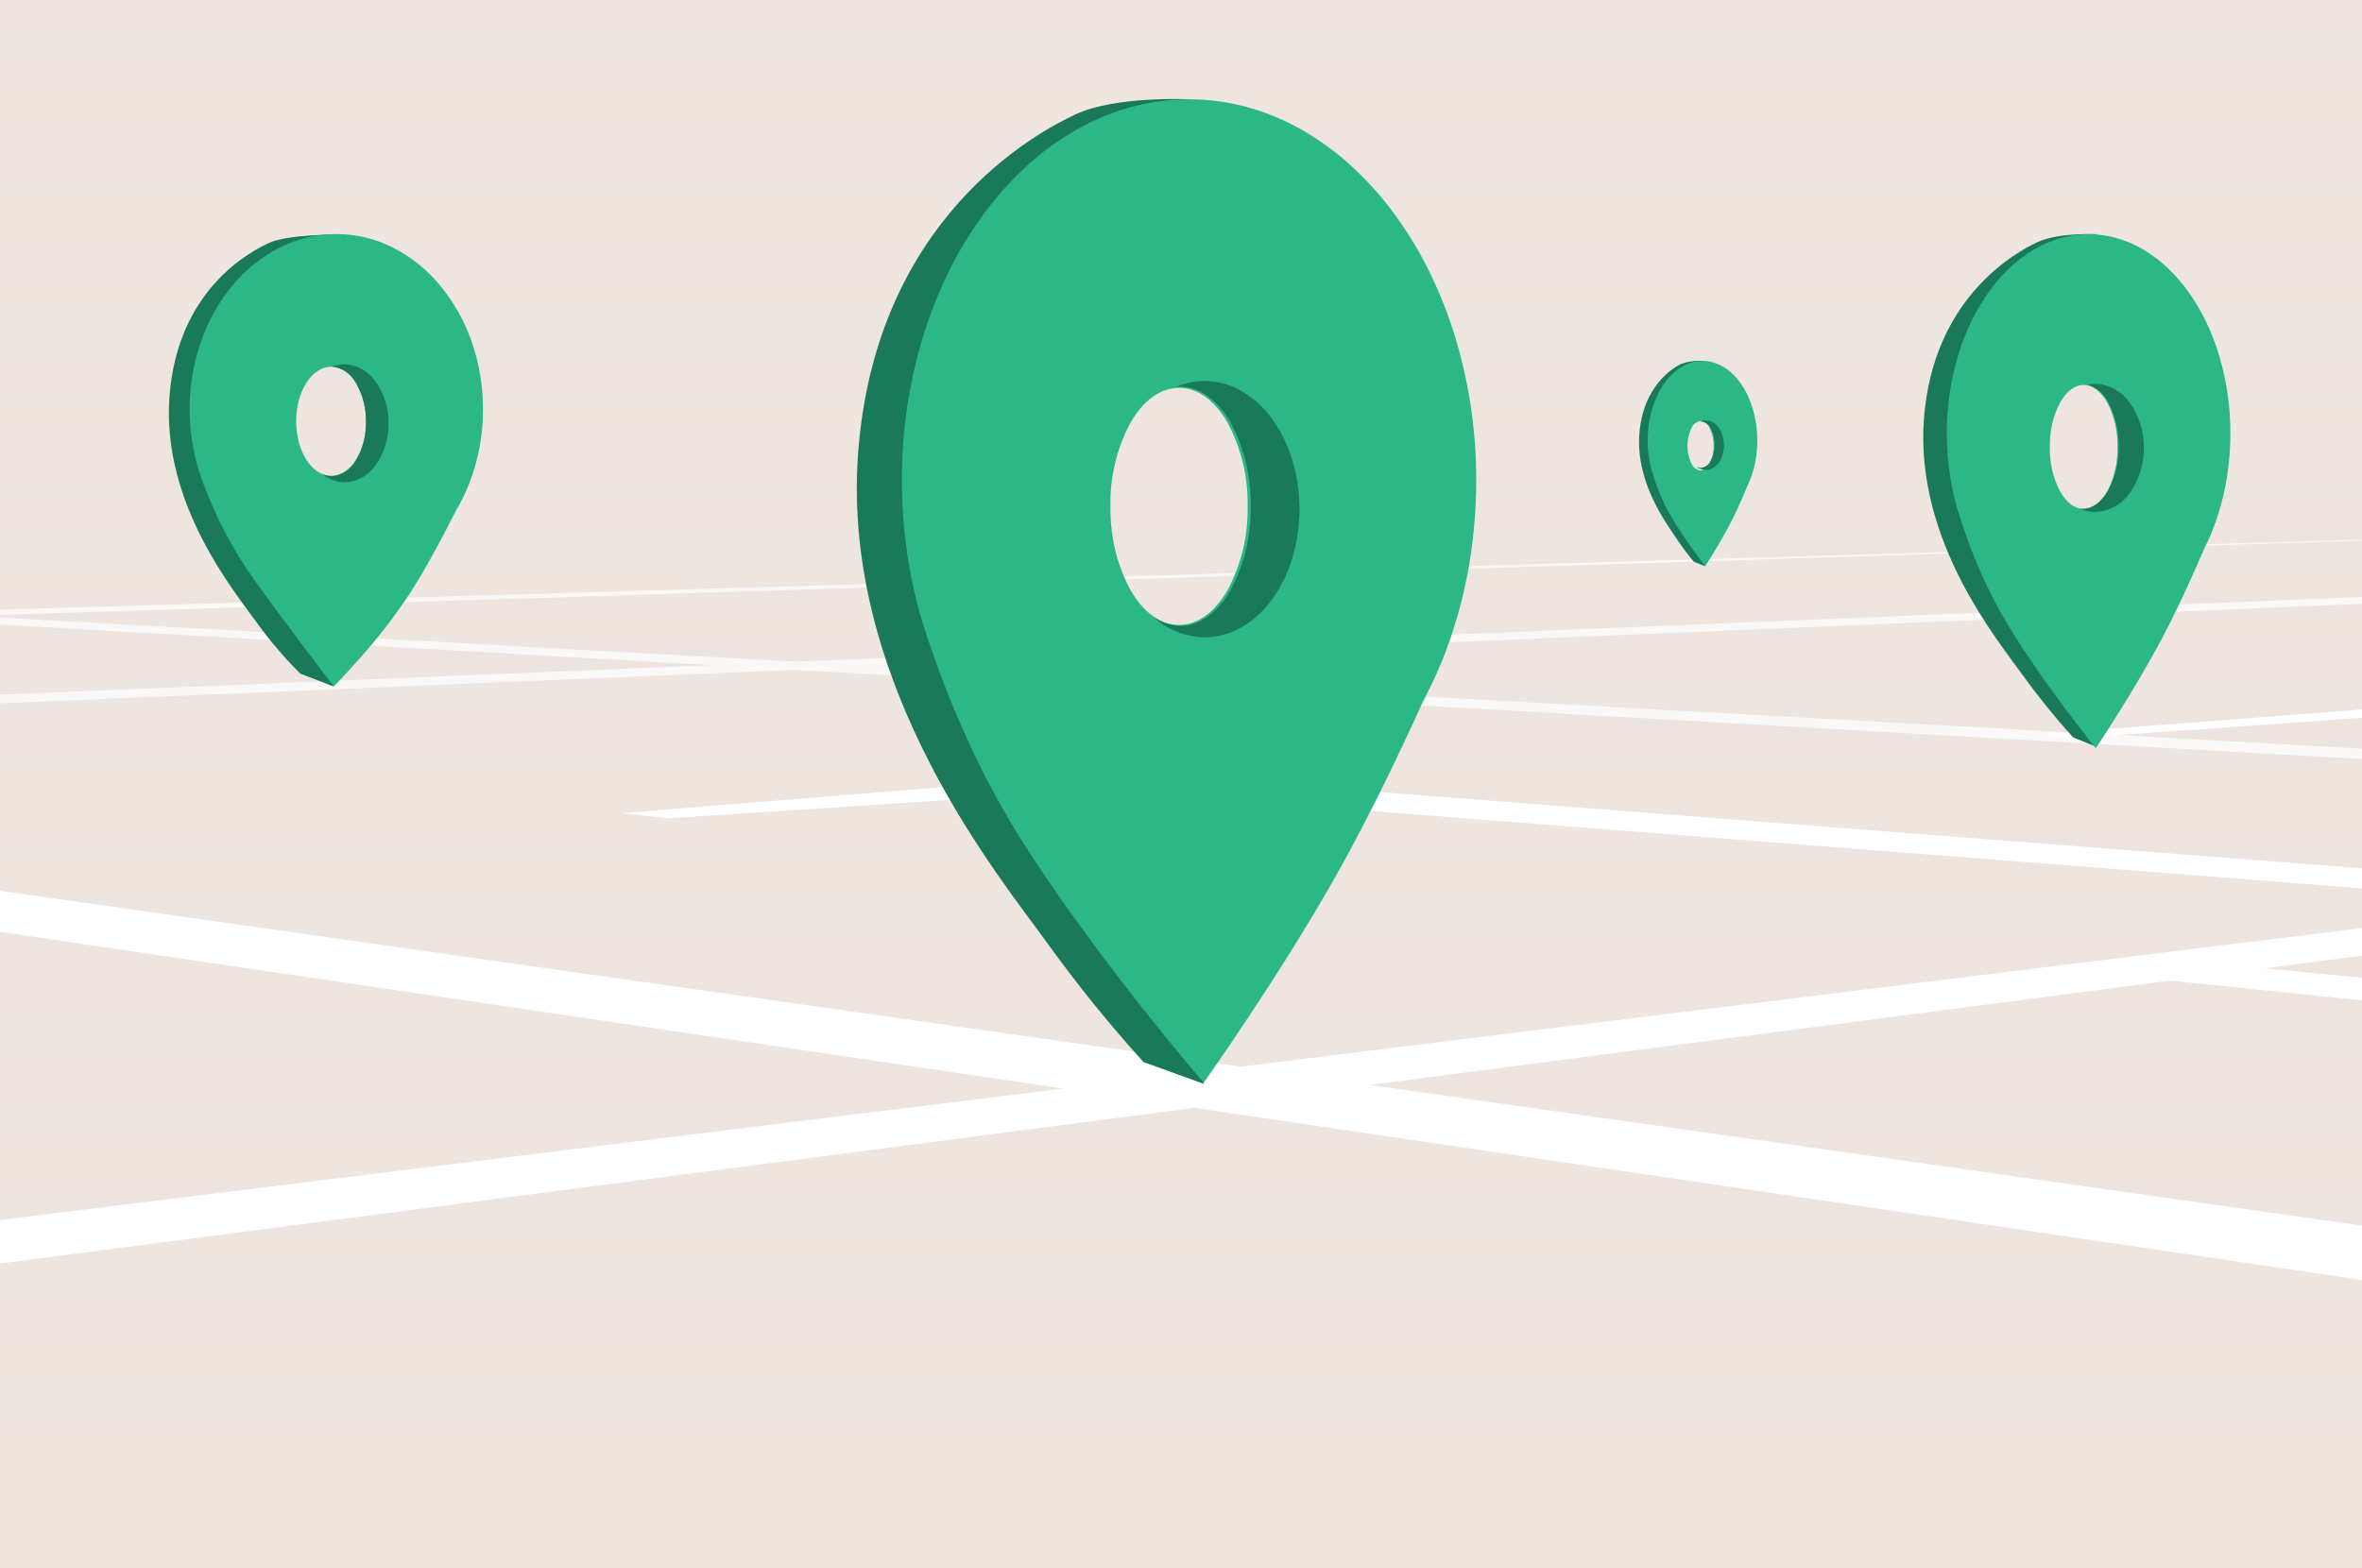
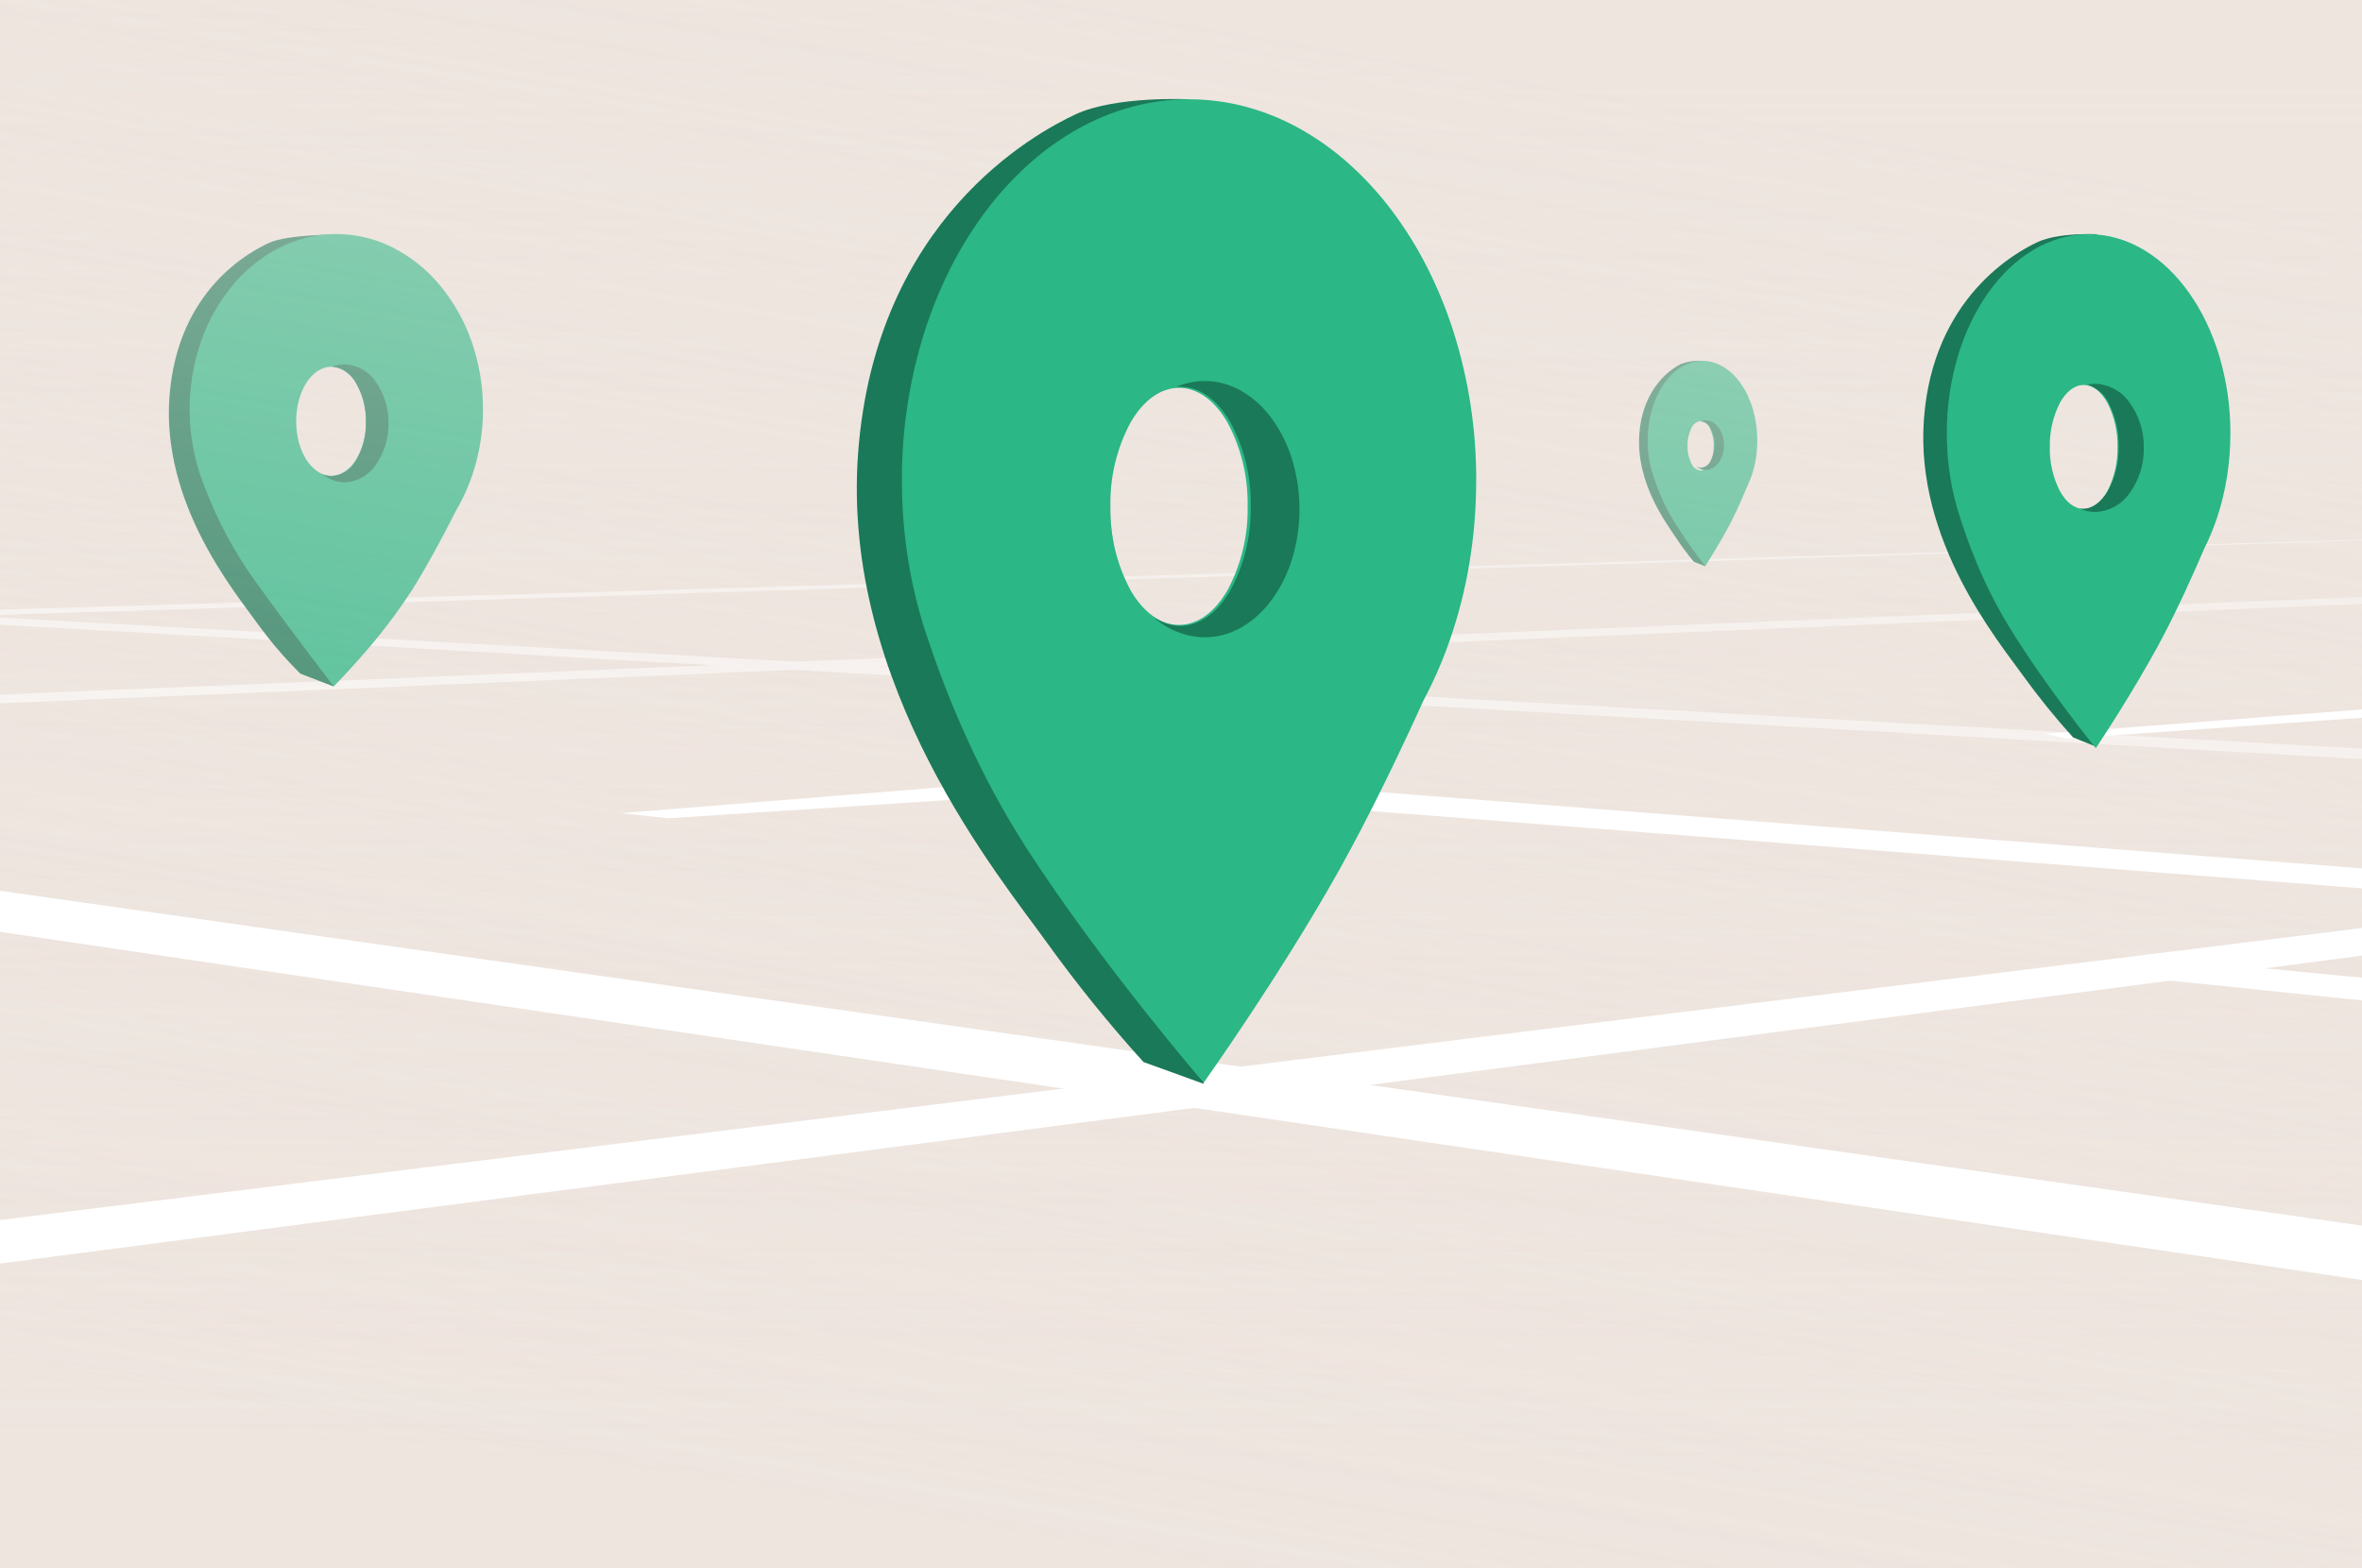
- <svg xmlns="http://www.w3.org/2000/svg" width="375" height="249" viewBox="0 0 375 249">
+ <svg xmlns="http://www.w3.org/2000/svg" xmlns:xlink="http://www.w3.org/1999/xlink" width="375" height="249" viewBox="0 0 375 249">
  <defs>
    <linearGradient id="a" x1="0.5" x2="0.5" y2="1" gradientUnits="objectBoundingBox">
      <stop offset="0" stop-color="#eee5df" />
      <stop offset="1" stop-color="#eee5df" stop-opacity="0" />
    </linearGradient>
-     <clipPath id="c">
+     <linearGradient id="b" x1="0.737" y1="0.069" xlink:href="#a" />
+     <clipPath id="d">
      <rect width="375" height="249" />
    </clipPath>
  </defs>
-   <g id="b" clip-path="url(#c)">
+   <g id="c" clip-path="url(#d)">
    <rect width="375" height="249" fill="#fff" />
    <rect width="562.718" height="313.152" transform="translate(-101.146 -61.152)" fill="#eee5df" />
    <path d="M5689.224,6430.651l-536.352-30.528,3.286-.839,533.066,29.591Z" transform="translate(-5226.812 -6305.134)" fill="#fff" />
    <path d="M5102.041,6417.266l557.175-23.486v-1.022l-559.827,23.16Z" transform="translate(-5197.183 -6301.568)" fill="#fff" />
    <path d="M5754.091,6375.152l-471.1,14.825-5.06-.7Z" transform="translate(-5295.139 -6291.949)" fill="#fff" />
    <rect width="548.562" height="265.434" transform="translate(-89.644 -31.954)" opacity="0.55" fill="url(#a)" />
    <g transform="translate(260.223 57.298)">
      <path d="M5625.794,6226.406a8.555,8.555,0,0,0-3.444.5c-1.217.623-6.057,3.472-6.585,11.216s4.353,14.125,5.741,16.253a45.127,45.127,0,0,0,2.908,3.928l1.822.72-.2-14.693-3.135-1.453-.586-6.114,3.586-1.355Z" transform="translate(-5615.725 -6226.397)" fill="#1a7958" />
      <path d="M9.147,32.585h0c-.031-.04-.782-.989-1.8-2.39-.606-.836-1.187-1.667-1.727-2.471-.675-1-1.286-1.968-1.818-2.863a29.721,29.721,0,0,1-1.927-3.909c-.508-1.242-.864-2.325-1.072-3.014a16.735,16.735,0,0,1-.6-2.549A18.222,18.222,0,0,1,0,12.626,17.552,17.552,0,0,1,.684,7.711a15.127,15.127,0,0,1,.8-2.145A12.881,12.881,0,0,1,2.549,3.7,10.516,10.516,0,0,1,3.837,2.156,8.4,8.4,0,0,1,5.316.992,6.87,6.87,0,0,1,6.949.257a6.125,6.125,0,0,1,3.508,0,6.871,6.871,0,0,1,1.634.736A8.4,8.4,0,0,1,13.57,2.156,10.515,10.515,0,0,1,14.858,3.7,12.875,12.875,0,0,1,15.92,5.567a15.118,15.118,0,0,1,.8,2.145,17.55,17.55,0,0,1,.684,4.915A18.224,18.224,0,0,1,17.2,15.4a16.721,16.721,0,0,1-.6,2.557h0l-.01.026a14.792,14.792,0,0,1-.783,1.947c-.627,1.514-1.584,3.726-2.582,5.671-.905,1.764-1.965,3.569-2.7,4.773-.772,1.274-1.356,2.174-1.381,2.211h0ZM8.4,9.56a1.8,1.8,0,0,0-1.47,1.151,6.065,6.065,0,0,0-.609,2.778,6.064,6.064,0,0,0,.609,2.778A1.8,1.8,0,0,0,8.4,17.417a1.8,1.8,0,0,0,1.47-1.151,6.064,6.064,0,0,0,.609-2.778,6.065,6.065,0,0,0-.609-2.778A1.8,1.8,0,0,0,8.4,9.56Z" transform="translate(1.366 0.009)" fill="#2bb786" />
      <path d="M2.9,7.878a2.379,2.379,0,0,1-1.582-.636,1.417,1.417,0,0,0,.834.286A1.854,1.854,0,0,0,3.679,6.451a5.221,5.221,0,0,0,.631-2.6,5.222,5.222,0,0,0-.631-2.6A1.854,1.854,0,0,0,2.155.175c-.042,0-.084,0-.125.006A2.211,2.211,0,0,1,2.9,0a2.248,2.248,0,0,1,1.13.31,3.028,3.028,0,0,1,.923.844,4.218,4.218,0,0,1,.622,1.252,5.268,5.268,0,0,1,0,3.067,4.216,4.216,0,0,1-.622,1.252,3.027,3.027,0,0,1-.923.844A2.248,2.248,0,0,1,2.9,7.878ZM.115,5.04A5.27,5.27,0,0,1,0,3.939c0-.014,0-.028,0-.042A6.057,6.057,0,0,0,.115,5.04Z" transform="translate(7.681 9.451)" fill="#1a7958" />
    </g>
    <g transform="translate(26.809 37.167)">
      <path d="M5642.694,6226.556s-8.146-.026-11.081,1.345-14.518,7.35-15.792,24.424,10.489,31.142,13.834,35.833a64.391,64.391,0,0,0,6.948,8.146l5.245,2.022-1.267-32.314-7.556-3.207-1.412-13.479,8.641-2.989Z" transform="translate(-5615.726 -6226.492)" fill="#1a7958" />
      <path d="M22.894,71.832h0c-.065-.084-6.581-8.519-12.713-17.029A65.925,65.925,0,0,1,2.155,39.543,32.935,32.935,0,0,1,1.83,17,28.56,28.56,0,0,1,6.821,8.152a23.467,23.467,0,0,1,7.4-5.965,19.881,19.881,0,0,1,18.132,0,23.467,23.467,0,0,1,7.4,5.965A28.559,28.559,0,0,1,44.75,17a32.381,32.381,0,0,1,1.83,10.834,32.175,32.175,0,0,1-2.17,11.747h0l-.026.056a29.648,29.648,0,0,1-2.1,4.3c-1.678,3.337-4.238,8.214-6.908,12.5a87.8,87.8,0,0,1-8,10.523c-2.491,2.857-4.467,4.856-4.486,4.876Zm-.415-50.757c-3.067,0-5.562,3.885-5.562,8.66s2.5,8.659,5.562,8.659,5.562-3.885,5.562-8.659S25.546,21.076,22.479,21.076Z" transform="translate(3.292 0)" fill="#2bb786" />
      <path d="M3.523,18.729A5.668,5.668,0,0,1,0,17.444a3.66,3.66,0,0,0,1.463.309,4.682,4.682,0,0,0,3.844-2.488A11.512,11.512,0,0,0,6.9,9.157,12.027,12.027,0,0,0,5.346,3.015,4.787,4.787,0,0,0,1.582.369,5.328,5.328,0,0,1,3.523,0,6.175,6.175,0,0,1,8.447,2.743a11.131,11.131,0,0,1,2.04,6.622,11.131,11.131,0,0,1-2.04,6.622A6.175,6.175,0,0,1,3.523,18.729Z" transform="translate(24.384 20.693)" fill="#1a7958" />
    </g>
+     <rect width="375" height="252" opacity="0.59" fill="url(#b)" />
    <path d="M5629.989,6557.465l-548.958-80.93,2-5.636,572.376,81.158v7.066Z" transform="translate(-5187.561 -6344.262)" fill="#fff" />
    <path d="M5097,6568.291l554.865-72.352v-3.775l-571.524,70.664v4.844Z" transform="translate(-5187.181 -6355.88)" fill="#fff" />
    <path d="M5845.131,6483.3l-235.585-18.392-68.785,4.5-7.453-.818,80.032-6.475,248.209,19.271Z" transform="translate(-5434.666 -6339.461)" fill="#fff" />
    <path d="M6169.421,6427.109l-134.4,9.523-3.379-.769,137.783-10.6Z" transform="translate(-5706.935 -6319.33)" fill="#fff" />
    <path d="M6067.825,6531.21l121.9,12.529v-4.148l-113.053-10.905Z" transform="translate(-5726.706 -6375.834)" fill="#fff" />
    <g transform="translate(136.029 15.722)">
      <path d="M5668.472,6226.444s-11.656-.586-18.037,2.4-31.731,16.644-34.5,53.761,22.8,67.7,30.075,77.9a218.5,218.5,0,0,0,15.232,18.824l9.543,3.454-1.024-70.424-16.424-6.971-3.072-29.3,18.787-6.5Z" transform="translate(-5615.725 -6226.398)" fill="#1a7958" />
      <path d="M47.911,156.163h0c-.165-.191-4.094-4.742-9.414-11.456-3.173-4-6.217-7.99-9.047-11.844-3.535-4.815-6.739-9.432-9.522-13.721A137.855,137.855,0,0,1,9.835,100.408C7.173,94.454,5.311,89.266,4.217,85.961A74.514,74.514,0,0,1,1.094,73.744,80.049,80.049,0,0,1,0,60.51,77.462,77.462,0,0,1,3.583,36.957a68.72,68.72,0,0,1,4.2-10.279,60.581,60.581,0,0,1,5.567-8.955A51.762,51.762,0,0,1,20.1,10.334a43.663,43.663,0,0,1,7.744-5.579A37.723,37.723,0,0,1,36.4,1.229a34.952,34.952,0,0,1,18.376,0,37.729,37.729,0,0,1,8.558,3.526,43.672,43.672,0,0,1,7.744,5.579,51.765,51.765,0,0,1,6.748,7.389,60.605,60.605,0,0,1,5.567,8.955,68.7,68.7,0,0,1,4.2,10.279A77.454,77.454,0,0,1,91.181,60.51a80.077,80.077,0,0,1-1.1,13.281,74.445,74.445,0,0,1-3.145,12.256h.008l-.053.126a67.51,67.51,0,0,1-4.1,9.333c-3.285,7.255-8.3,17.859-13.524,27.179-4.741,8.454-10.294,17.107-14.117,22.877-4.045,6.1-7.1,10.417-7.232,10.6l0,0ZM44,45.818c-2.908,0-5.642,1.958-7.7,5.514a27.029,27.029,0,0,0-3.189,13.312A27.027,27.027,0,0,0,36.3,77.956c2.056,3.556,4.79,5.514,7.7,5.514s5.642-1.958,7.7-5.514A27.027,27.027,0,0,0,54.89,64.644,27.027,27.027,0,0,0,51.7,51.332C49.645,47.776,46.91,45.818,44,45.818Z" transform="translate(7.157 0.046)" fill="#2bb786" />
      <path d="M15.041,40.7a12.351,12.351,0,0,1-8.2-3.285,7.361,7.361,0,0,0,4.324,1.476c2.983,0,5.787-1.975,7.9-5.563A26.909,26.909,0,0,0,22.334,19.9a26.912,26.912,0,0,0-3.271-13.43C16.954,2.88,14.15.9,11.168.9c-.216,0-.435.011-.649.032A11.487,11.487,0,0,1,15.041,0,11.678,11.678,0,0,1,20.9,1.6,15.676,15.676,0,0,1,25.677,5.96,21.763,21.763,0,0,1,28.9,12.429a27.132,27.132,0,0,1,0,15.842,21.757,21.757,0,0,1-3.223,6.468A15.677,15.677,0,0,1,20.9,39.1,11.677,11.677,0,0,1,15.041,40.7ZM.6,26.039A27.143,27.143,0,0,1,0,20.35c0-.072,0-.144,0-.216a31.2,31.2,0,0,0,.6,5.905Z" transform="translate(40.203 44.784)" fill="#1a7958" />
    </g>
    <g transform="translate(305.341 37.167)">
      <path d="M5643.294,6226.421s-6.092-.306-9.427,1.254-16.585,8.7-18.033,28.1,11.919,35.386,15.72,40.715a114.225,114.225,0,0,0,7.962,9.839l3.589,1.449.863-36.452-6.875.8-3.314-19.76,9.82-3.4Z" transform="translate(-5615.725 -6226.396)" fill="#1a7958" />
      <path d="M23.658,81.623h0c-.081-.1-2.022-2.478-4.648-5.988-1.567-2.093-3.07-4.176-4.467-6.191-1.746-2.517-3.327-4.93-4.7-7.172a73.513,73.513,0,0,1-4.984-9.791c-1.314-3.112-2.234-5.824-2.774-7.551A40.81,40.81,0,0,1,.54,38.544,44.234,44.234,0,0,1,0,31.627,42.673,42.673,0,0,1,1.769,19.316a37.148,37.148,0,0,1,2.075-5.372A32.013,32.013,0,0,1,6.593,9.264,26.562,26.562,0,0,1,9.925,5.4a21.637,21.637,0,0,1,3.824-2.916A18.058,18.058,0,0,1,17.975.643a16.338,16.338,0,0,1,9.074,0,18.06,18.06,0,0,1,4.226,1.843A21.638,21.638,0,0,1,35.1,5.4,26.558,26.558,0,0,1,38.43,9.264a32,32,0,0,1,2.749,4.681,37.127,37.127,0,0,1,2.075,5.372,42.669,42.669,0,0,1,1.769,12.311,44.242,44.242,0,0,1-.544,6.941,40.778,40.778,0,0,1-1.553,6.406h0l-.026.066a36.383,36.383,0,0,1-2.026,4.878c-1.622,3.792-4.1,9.335-6.678,14.206-2.341,4.419-5.083,8.941-6.971,11.957-2,3.19-3.508,5.445-3.571,5.539v0Zm-1.93-57.675c-1.436,0-2.786,1.023-3.8,2.882a14.8,14.8,0,0,0-1.574,6.958,14.794,14.794,0,0,0,1.574,6.958c1.015,1.859,2.365,2.882,3.8,2.882s2.786-1.024,3.8-2.882A14.793,14.793,0,0,0,27.1,33.788a14.794,14.794,0,0,0-1.575-6.958C24.514,24.971,23.164,23.948,21.728,23.948Z" transform="translate(3.741 0.024)" fill="#2bb786" />
      <path d="M7.742,20.35a6.074,6.074,0,0,1-2.461-.525,3.411,3.411,0,0,0,.467.032c1.535,0,2.979-1.032,4.064-2.905A14.217,14.217,0,0,0,11.5,9.939a14.721,14.721,0,0,0-1.422-6.532A5.828,5.828,0,0,0,6.558.118,6,6,0,0,1,7.742,0a6.907,6.907,0,0,1,5.474,2.98,11.9,11.9,0,0,1,2.268,7.195,11.9,11.9,0,0,1-2.268,7.195A6.907,6.907,0,0,1,7.742,20.35Zm-7.625-8.4A13.432,13.432,0,0,1,0,10.175c0-.037,0-.074,0-.111a17.02,17.02,0,0,0,.117,1.88Z" transform="translate(19.538 23.781)" fill="#1a7958" />
    </g>
  </g>
</svg>
